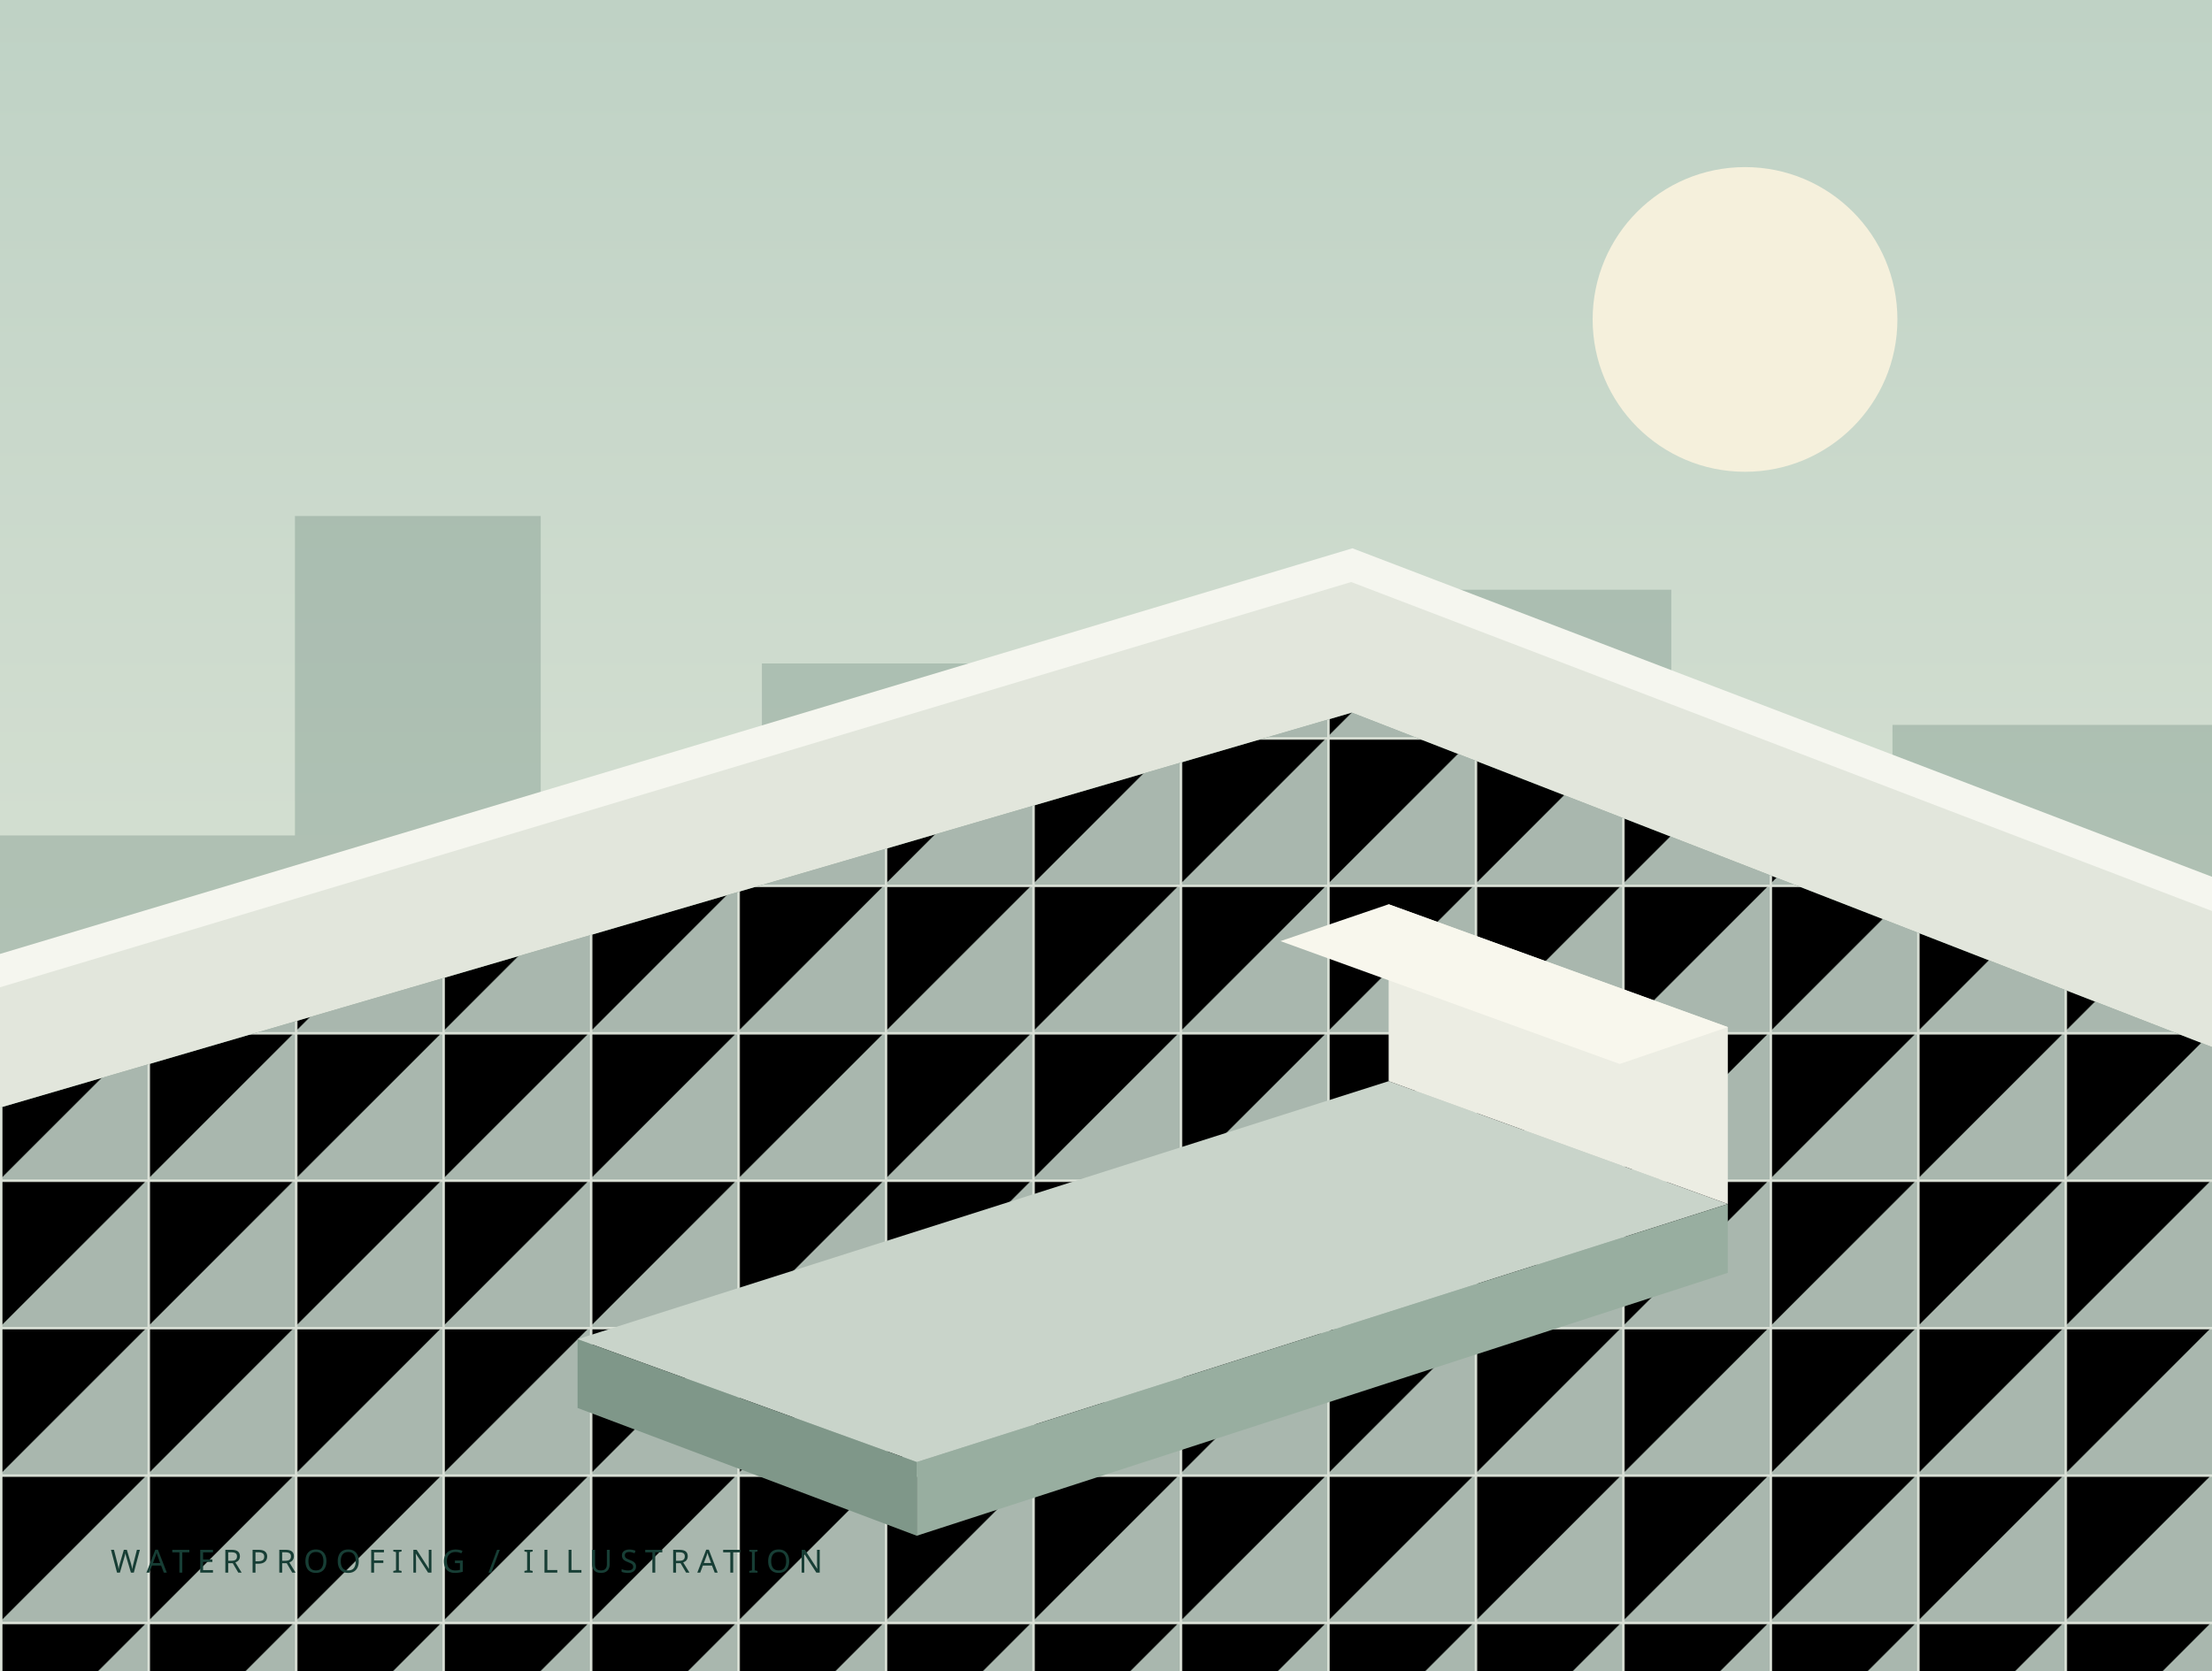
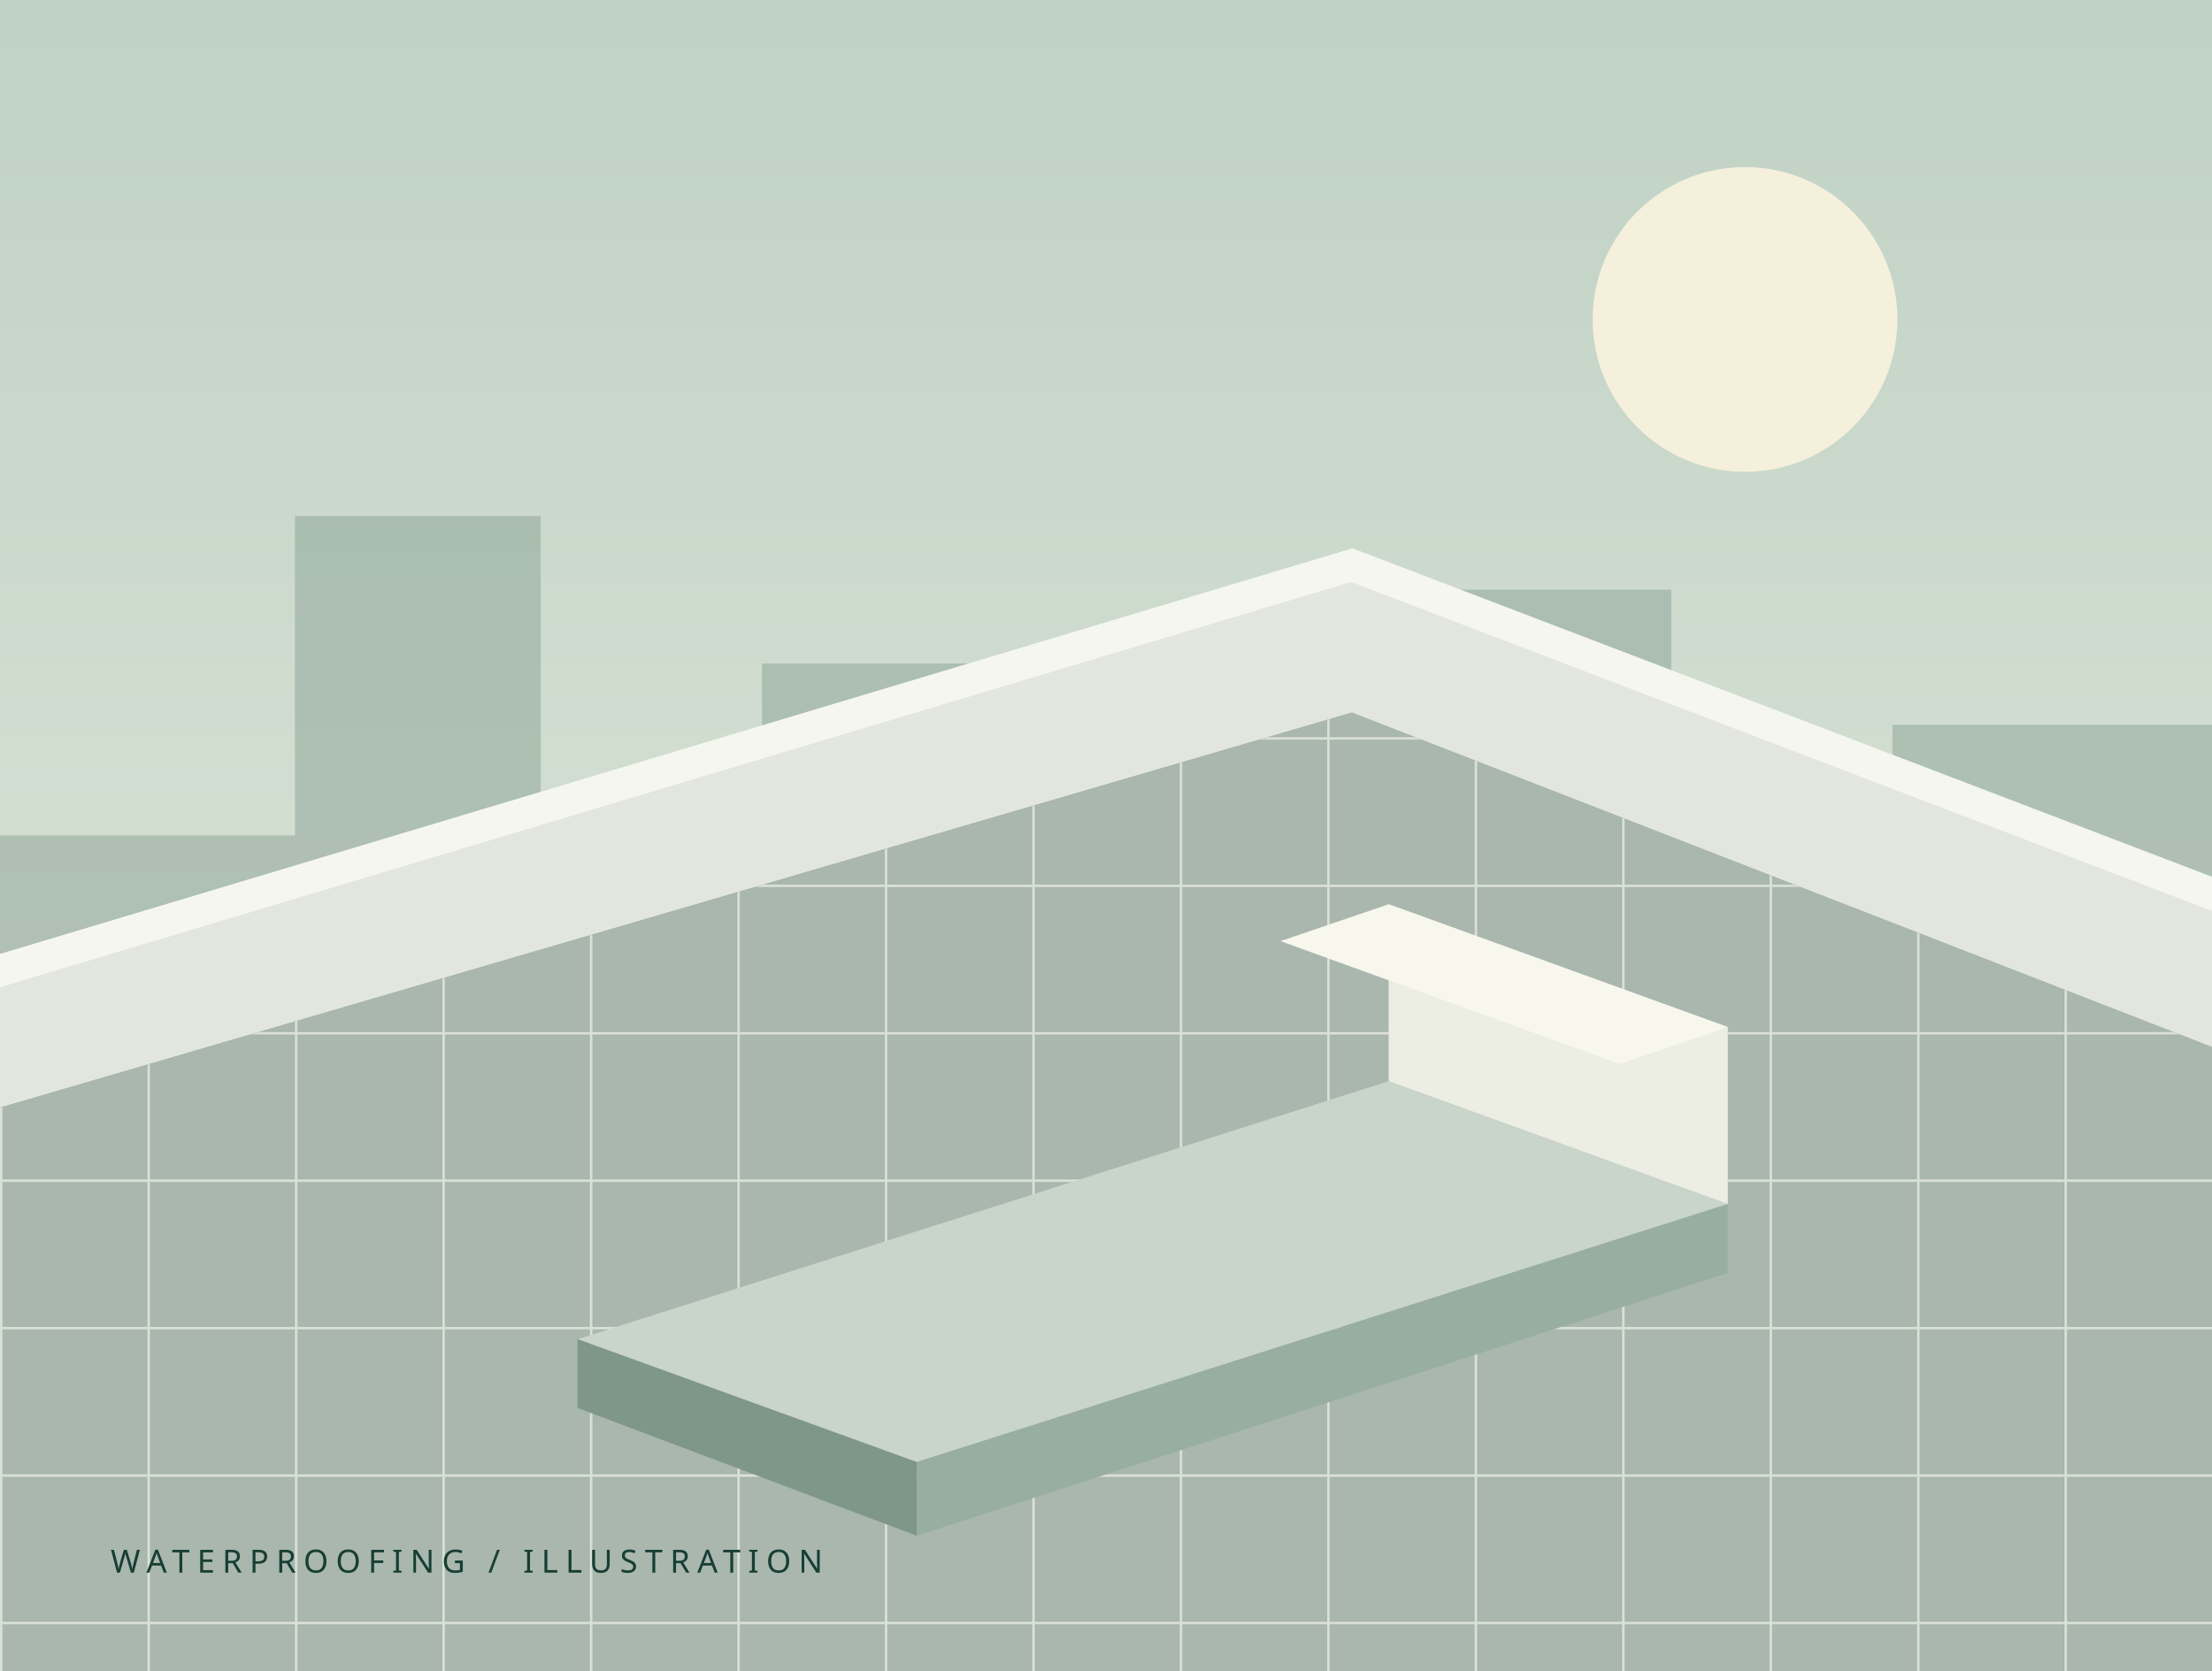
<svg xmlns="http://www.w3.org/2000/svg" viewBox="0 0 900 680">
  <defs>
    <linearGradient id="sky" x2="0" y2="1">
      <stop stop-color="#bfd2c5" />
      <stop offset="1" stop-color="#e6eadc" />
    </linearGradient>
    <pattern id="floor" width="60" height="60" patternUnits="userSpaceOnUse">
      <rect width="60" height="60" fill="#a9b7ae" />
-       <path d="M60 0H0V60" stroke="#d9e0d6" stroke-width="2" />
+       <path d="M60 0H0V60" fill="none" stroke="#d9e0d6" stroke-width="2" />
    </pattern>
  </defs>
  <path fill="url(#sky)" d="M0 0h900v680H0z" />
  <circle cx="710" cy="130" r="62" fill="#f5f0dc" />
  <path d="M0 340h120V210h100v150h90V270h170v70h90V240h110v130h90V295h130v385H0" fill="#789388" opacity=".4" />
  <path d="m-100 455 650-195 450 170v320H-100" fill="#637e71" />
  <path d="m-100 480 650-190 450 175v260H-100" fill="url(#floor)" />
  <path d="m-100 425 650-195 450 172v63L550 290l-650 190" fill="#e2e6dc" />
  <path d="m-100 425 650-195 450 172" fill="none" stroke="#f5f6ef" stroke-width="13" />
  <path d="m235 545 330-105 138 50-330 105z" fill="#c9d4ca" />
  <path d="m235 545 138 50v30l-138-52z" fill="#7f9789" />
  <path d="m373 595 330-105v28L373 625z" fill="#98aea0" />
  <path d="M565 440v-72l138 50v72" fill="#ecede3" />
  <path d="m565 368 138 50-44 15-138-50z" fill="#f8f7ed" />
  <text x="45" y="640" fill="#173e35" font-family="sans-serif" font-size="13" letter-spacing="3">WATERPROOFING / ILLUSTRATION</text>
</svg>
